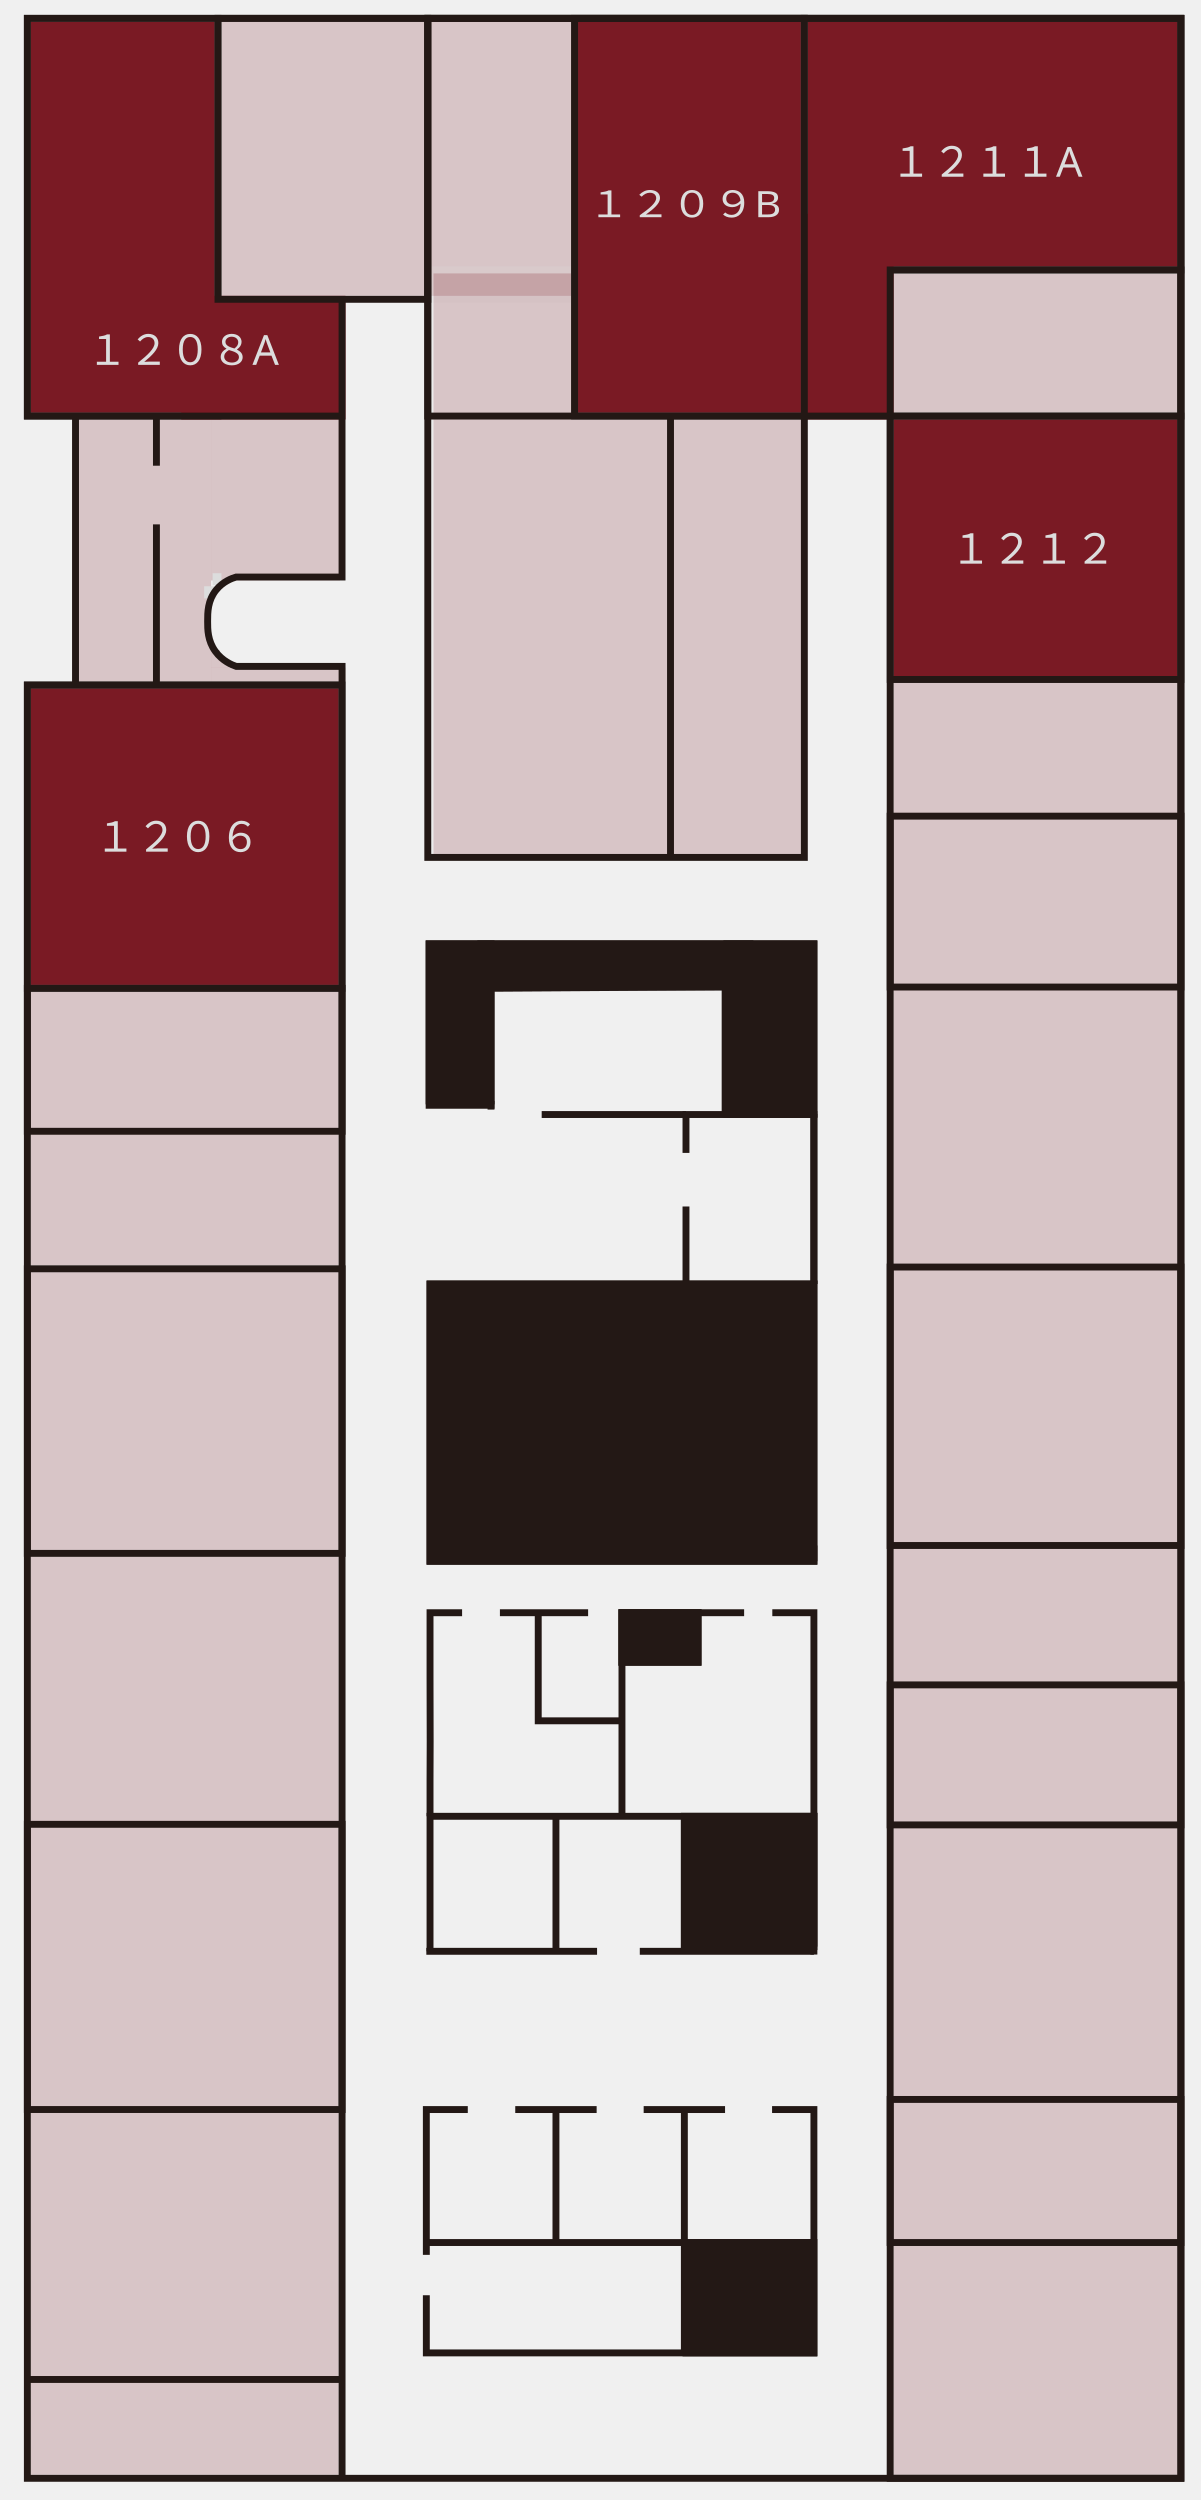
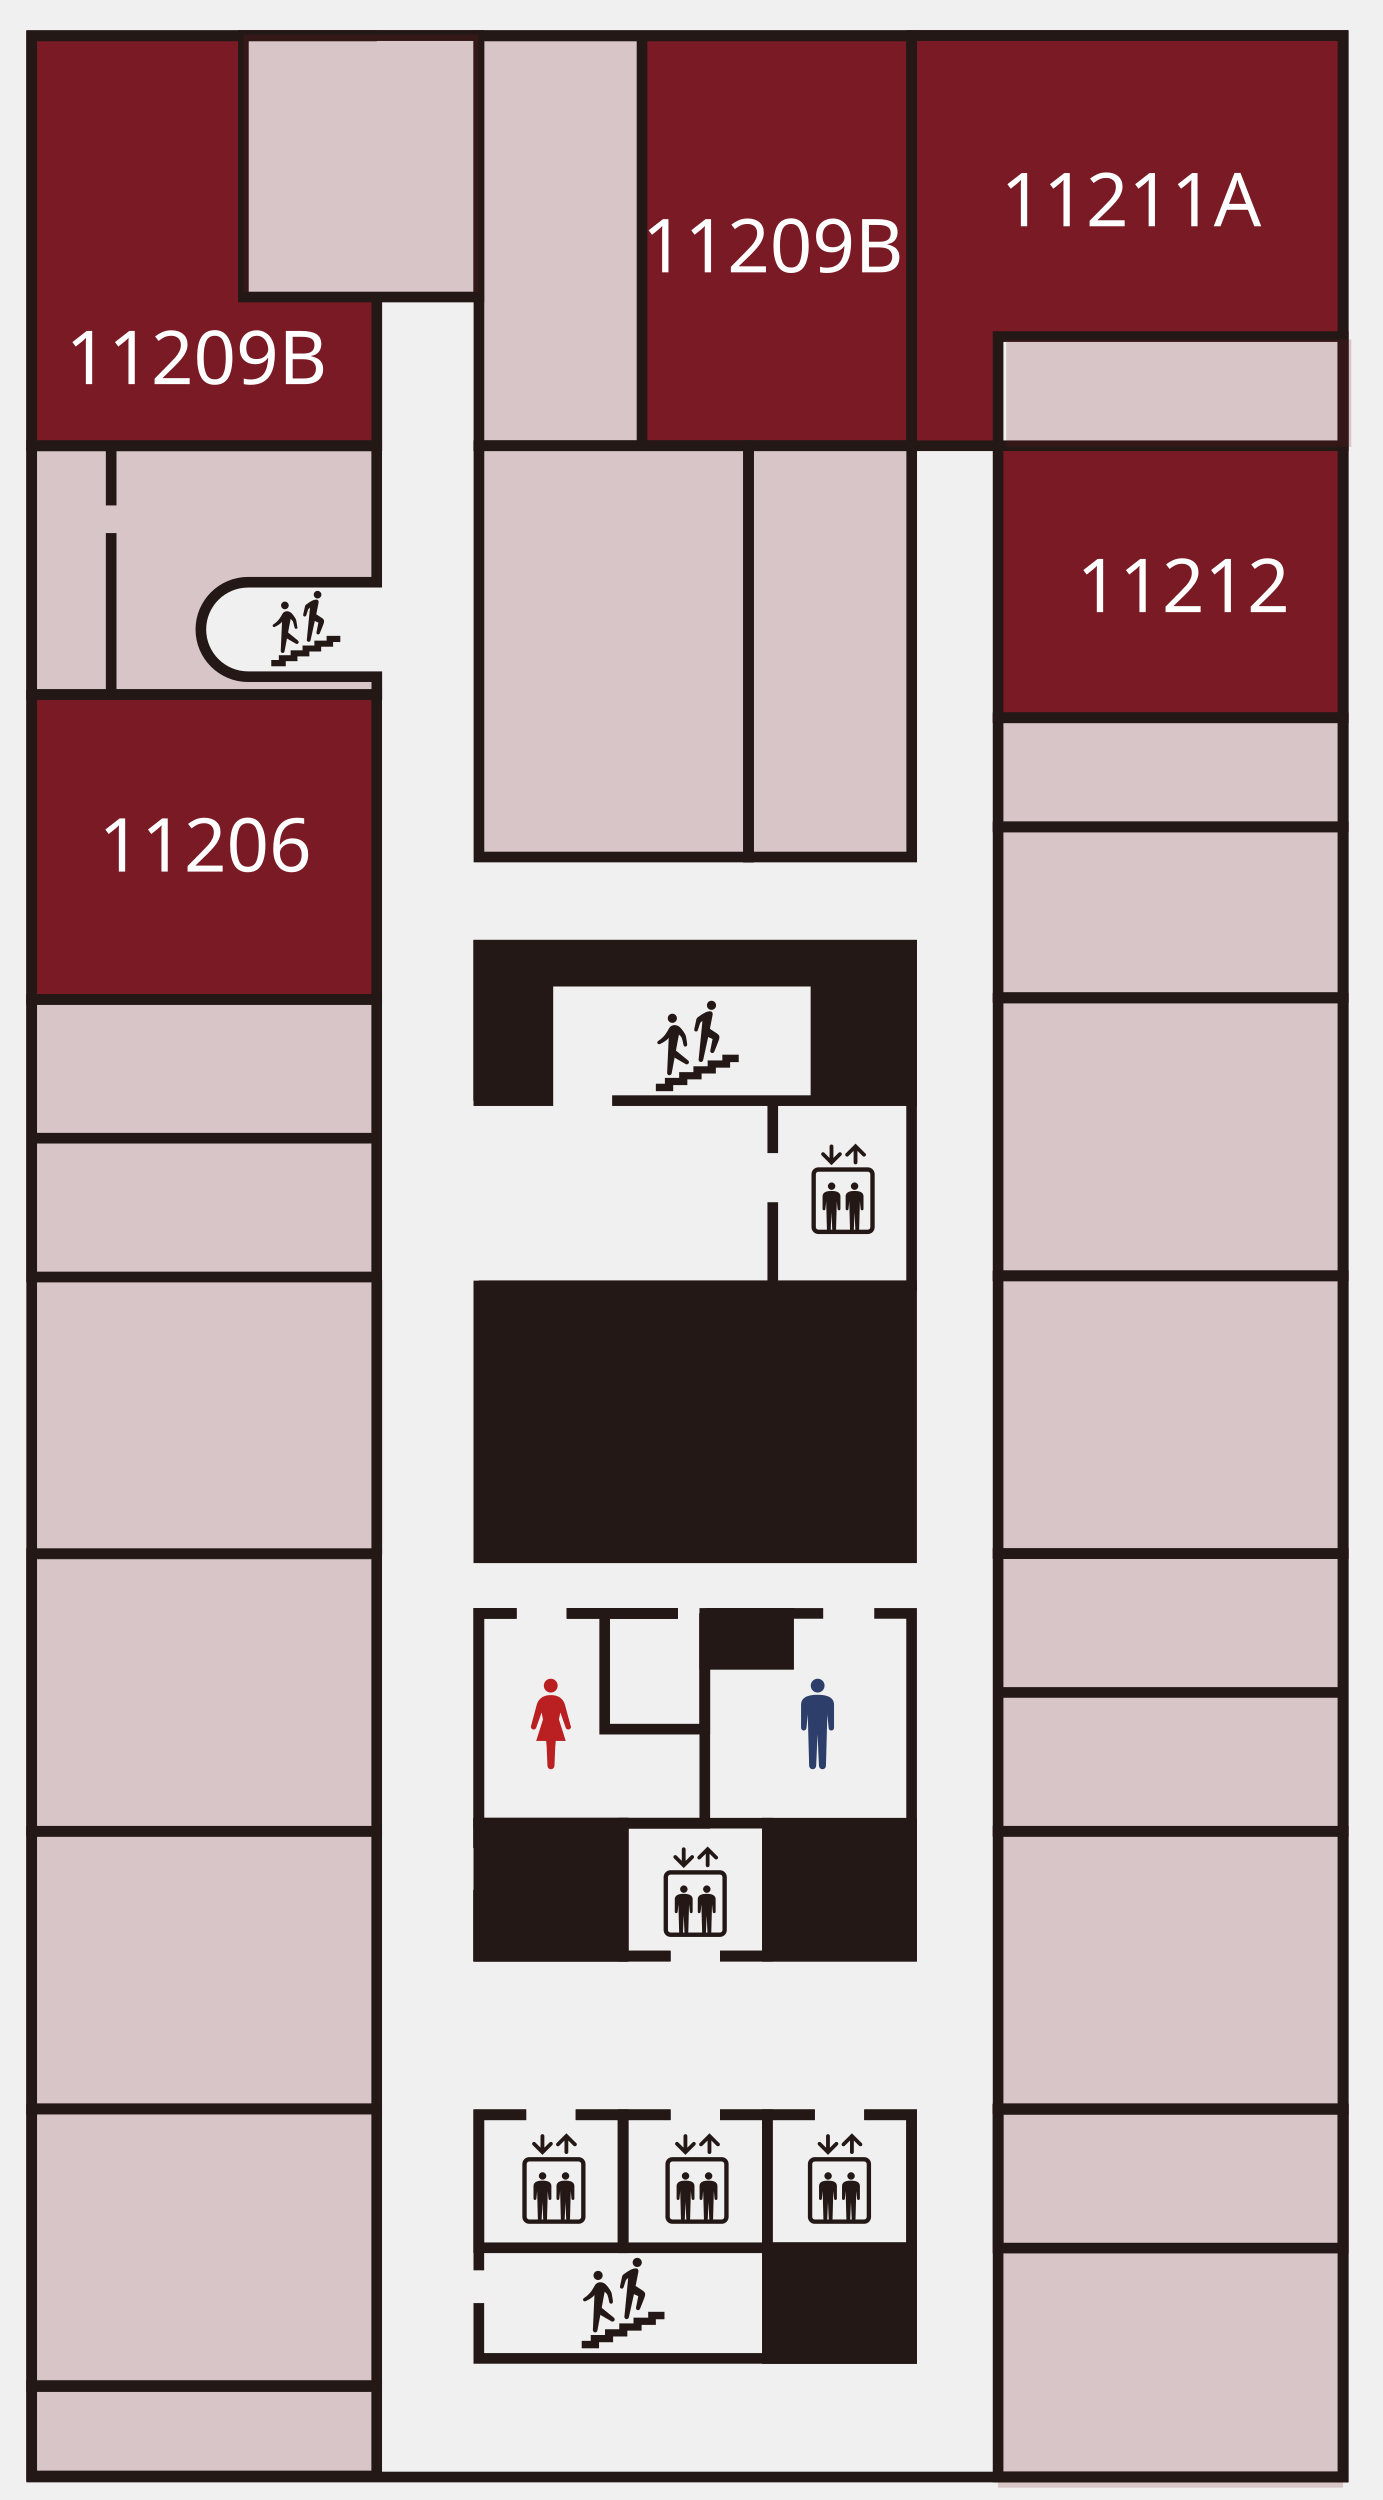
- <svg xmlns="http://www.w3.org/2000/svg" viewBox="0 0 347.62 723.67">
+ <svg xmlns="http://www.w3.org/2000/svg" viewBox="0 0 130 235">
  <defs>
    <style>
      .cls-1-1-12 {
+         font-size: 7px;
+       }
+ 
+       .cls-1-1-12, .cls-2-1-12 {
+         fill: #fff;
+         font-family: KozGoPr6N-Regular-90ms-RKSJ-H, 'Kozuka Gothic Pr6N';
+       }
+ 
+       .cls-3-1-12, .cls-4-1-12, .cls-5-1-12 {
+         stroke: #231815;
+         stroke-miterlimit: 10;
+       }
+ 
+       .cls-3-1-12, .cls-5-1-12 {
        fill: none;
      }

-       .cls-1-1-12, .cls-2-1-12, .cls-3-1-12, .cls-4-1-12, .cls-5-1-12, .cls-6-1-12, .cls-7-1-12, .cls-8-1-12, .cls-9-1-12 {
-         stroke-miterlimit: 10;
-         stroke-width: 2px;
-       }
- 
-       .cls-1-1-12, .cls-3-1-12 {
-         stroke: #231815;
-       }
- 
-       .cls-2-1-12, .cls-1-1-120-1-12, .cls-1-1-121-1-12 {
-         fill: #dcdddd;
-       }
- 
-       .cls-2-1-12, .cls-8-1-12 {
-         stroke: #dcdddd;
-       }
- 
-       .cls-1-1-120-1-12 {
-         font-size: 12px;
-       }
- 
-       .cls-1-1-120-1-12, .cls-1-1-121-1-12 {
-         font-family: KozGoPr6N-Regular-90ms-RKSJ-H, 'Kozuka Gothic Pr6N';
-       }
- 
-       .cls-3-1-12 {
+       .cls-6-1-12, .cls-7-1-12, .cls-8-1-12, .cls-9-1-12, .cls-10-1-12 {
+         stroke-width: 0px;
+       }
+ 
+       .cls-6-1-12, .cls-4-1-12 {
        fill: #231815;
      }

-       .cls-1-1-121-1-12 {
-         font-size: 10.55px;
-       }
- 
-       .cls-4-1-12, .cls-5-1-12 {
-         stroke: #7a1a24;
-       }
- 
-       .cls-4-1-12, .cls-5-1-12, .cls-6-1-12, .cls-7-1-12, .cls-8-1-12, .cls-9-1-12 {
+       .cls-7-1-12, .cls-10-1-12 {
        fill: #7a1a24;
      }

-       .cls-4-1-12, .cls-8-1-12, .cls-9-1-12 {
+       .cls-7-1-12, .cls-5-1-12 {
        opacity: .2;
      }

-       .cls-6-1-12, .cls-9-1-12 {
-         stroke: #595757;
-       }
- 
-       .cls-7-1-12 {
-         stroke: #585757;
+       .cls-8-1-12 {
+         fill: #2d3e6a;
+       }
+ 
+       .cls-9-1-12 {
+         fill: #ba1f21;
+       }
+ 
+       .cls-2-1-12 {
+         font-size: 7px;
      }
    </style>
  </defs>
-   <g id="_レイヤー_4" data-name="レイヤー 4">
-     
-   </g>
-   <g id="_レイヤー_3" data-name="レイヤー 3">
-     <rect class="cls-8-1-12" x="63.1" y="5.31" width="167.94" height="81.33" />
-     <rect class="cls-8-1-12" x="124.48" y="78.14" width="108.35" height="170.05" />
-     <rect class="cls-8-1-12" x="257.68" y="78.14" width="84.15" height="42.3" />
-     <rect class="cls-8-1-12" x="257.68" y="196.68" width="84.15" height="520.71" />
-     <rect class="cls-8-1-12" x="7.92" y="286.09" width="91.09" height="81.19" />
-     <rect class="cls-8-1-12" x="7.92" y="449.65" width="91.09" height="267.74" />
-     <rect class="cls-9-1-12" x="7.92" y="367.28" width="91.09" height="82.37" />
-     <rect class="cls-4-1-12" x="21.86" y="120.44" width="38.23" height="77.85" />
-     <rect class="cls-4-1-12" x="62.08" y="194.26" width="36.93" height="2.59" />
-     <rect class="cls-4-1-12" x="62.08" y="189.2" width=".49" height="3.11" />
-     <rect class="cls-4-1-12" x="62.08" y="120.44" width="35.33" height="46.6" />
-     <rect class="cls-4-1-12" x="64.84" y="191.73" width=".28" height=".87" transform="translate(257.15 127.18) rotate(90)" />
-     <rect class="cls-2-1-12" x="62.55" y="166.94" width=".55" height="1.46" />
-     <rect class="cls-2-1-12" x="60.09" y="170.7" width="1.51" height="1.51" />
-   </g>
  <g id="_11212" data-name="11212">
-     <rect class="cls-6-1-12" x="257.68" y="120.44" width="84.15" height="76.24" />
-     <text class="cls-1-1-120-1-12" transform="translate(275.03 163.17)">
-       <tspan x="0" y="0">１２１２</tspan>
+     <rect class="cls-10-1-12" x="93.82" y="41.9" width="32.43" height="25.58" />
+     <text class="cls-1-1-12" transform="translate(101.21 57.54)">
+       <tspan x="0" y="0">11212</tspan>
+     </text>
+   </g>
+   <g id="_11211A" data-name="11211A">
+     <polygon class="cls-10-1-12" points="85.69 3.38 85.69 41.9 93.82 41.9 93.82 31.64 126.25 31.64 126.25 3.38 85.69 3.38" />
+     <text class="cls-1-1-12" transform="translate(94.07 21.27)">
+       <tspan x="0" y="0">11211A</tspan>
+     </text>
+   </g>
+   <g id="_11209B" data-name="11209B">
+     <rect class="cls-10-1-12" x="60.35" y="3.51" width="25.35" height="38.38" />
+     <text class="cls-2-1-12" transform="translate(60.35 25.6)">
+       <tspan x="0" y="0">11209B</tspan>
+     </text>
+   </g>
+   <g id="_11208A" data-name="11208A">
+     <polygon class="cls-10-1-12" points="22.88 27.92 22.88 3.34 2.98 3.34 2.98 41.9 35.31 41.9 35.31 27.92 22.88 27.92" />
+     <text class="cls-2-1-12" transform="translate(6.18 36.11)">
+       <tspan x="0" y="0">11209B</tspan>
    </text>
  </g>
  <g id="_11206" data-name="11206">
-     <rect class="cls-6-1-12" x="7.92" y="198.29" width="91.09" height="87.8" />
-     <text class="cls-1-1-120-1-12" transform="translate(27.36 246.53)">
-       <tspan x="0" y="0">１２０６</tspan>
-     </text>
-   </g>
-   <g id="_11208A" data-name="11208A">
-     <rect class="cls-6-1-12" x="7.92" y="5.31" width="55.18" height="115.13" />
-     <rect class="cls-5-1-12" x="53.46" y="86.63" width="45.55" height="33.8" />
-     <text class="cls-1-1-120-1-12" transform="translate(25.07 105.61)">
-       <tspan x="0" y="0">１２０８A</tspan>
-     </text>
-   </g>
-   <g id="_11209B" data-name="11209B">
-     <rect class="cls-7-1-12" x="166.33" y="5.31" width="66.5" height="115.13" />
-     <text class="cls-1-1-121-1-12" transform="translate(170.24 62.87) scale(1.14 1)">
-       <tspan x="0" y="0">１２０９B</tspan>
-     </text>
-   </g>
-   <g id="_11211A" data-name="11211A">
-     <rect class="cls-7-1-12" x="232.83" y="5.31" width="109" height="72.83" />
-     <rect class="cls-5-1-12" x="232.83" y="62.87" width="24.85" height="57.56" />
-     <text class="cls-1-1-120-1-12" transform="translate(257.68 51.16)">
-       <tspan x="0" y="0">１２１１A</tspan>
-     </text>
-   </g>
-   <g id="_レイヤー_2" data-name="レイヤー 2">
-     <polyline class="cls-1-1-12" points="99.24 120.44 21.86 120.44 7.92 120.44 7.92 5.31 341.83 5.31 341.83 717.39 7.92 717.39 7.92 198.29 99.01 198.29" />
-     <rect class="cls-1-1-12" x="257.68" y="78.14" width="84.15" height="639.25" />
-     <rect class="cls-1-1-12" x="123.83" y="5.31" width="218" height="115.13" />
-     <rect class="cls-1-1-12" x="123.83" y="5.31" width="109" height="242.88" />
-     <rect class="cls-1-1-12" x="63.1" y="5.31" width="60.73" height="81.33" />
-     <path class="cls-1-1-12" d="m99.01,86.63v80.4h-30.65c-1.24.36-3.81,1.31-5.78,3.73-2.48,3.05-2.48,6.54-2.48,9.08,0,2.38,0,5.62,2.22,8.69,2.03,2.81,4.82,3.95,6.05,4.37h30.65v524.48" />
-     <line class="cls-1-1-12" x1="21.86" y1="120.44" x2="21.86" y2="198.29" />
-     <line class="cls-1-1-12" x1="45.28" y1="198.29" x2="45.28" y2="151.79" />
-     <line class="cls-1-1-12" x1="45.28" y1="134.81" x2="45.28" y2="120.44" />
-     <polyline class="cls-1-1-12" points="223.49 610.65 235.6 610.65 235.6 681.09 123.41 681.09 123.41 664.4" />
-     <line class="cls-1-1-12" x1="186.32" y1="610.65" x2="209.88" y2="610.65" />
-     <line class="cls-1-1-12" x1="149.15" y1="610.65" x2="172.71" y2="610.65" />
-     <polyline class="cls-1-1-12" points="123.41 652.71 123.41 610.65 135.41 610.65" />
-     <polyline class="cls-1-1-12" points="235.6 563.48 235.6 508.16 235.6 508.16 235.6 485.97 235.6 485.97 235.6 466.83 223.56 466.83" />
-     <line class="cls-1-1-12" x1="123.41" y1="649.14" x2="235.6" y2="649.14" />
-     <line class="cls-1-1-12" x1="198.1" y1="610.65" x2="198.1" y2="681.09" />
-     <line class="cls-1-1-12" x1="160.93" y1="610.65" x2="160.93" y2="649.14" />
-     <polyline class="cls-1-1-12" points="235.6 371.68 235.6 322.62 235.6 322.44" />
-     <line class="cls-1-1-12" x1="235.6" y1="451.93" x2="235.6" y2="447.37" />
-     <polygon class="cls-1-1-12" points="235.6 371.68 235.6 451.93 219.84 451.93 219.84 451.93 140.32 451.93 140.32 451.93 124.48 451.93 124.48 371.68 235.6 371.68" />
-     <polyline class="cls-1-1-12" points="198.57 333.73 198.57 322.62 235.6 322.62 235.6 371.68" />
-     <line class="cls-1-1-12" x1="198.57" y1="371.68" x2="198.57" y2="349.24" />
-     <polygon class="cls-1-1-12" points="235.6 273.21 235.6 322.44 209.9 322.44 209.9 285.62 142.13 286.09 142.13 304.54 142.13 304.54 142.13 319.94 124.22 319.94 124.22 273.21 235.6 273.21" />
-     <line class="cls-1-1-12" x1="198.57" y1="322.62" x2="156.8" y2="322.62" />
-     <line class="cls-1-1-12" x1="142.13" y1="321.19" x2="142.13" y2="318.69" />
-     <polyline class="cls-3-1-12" points="185.2 564.84 215.87 564.84 215.87 564.84 235.6 564.84" />
-     <polyline class="cls-1-1-12" points="235.6 565.78 235.6 525.76 124.48 525.76 124.48 564.84" />
-     <polyline class="cls-1-1-12" points="172.83 564.84 142.32 564.84 142.32 564.84 123.41 564.84" />
-     <line class="cls-1-1-12" x1="160.93" y1="525.76" x2="160.93" y2="564.84" />
-     <line class="cls-1-1-12" x1="198.1" y1="525.76" x2="198.1" y2="564.84" />
-     <polyline class="cls-1-1-12" points="215.4 466.83 180.04 466.83 180.04 525.76" />
-     <rect class="cls-1-1-12" x="180.04" y="466.83" width="22.02" height="14.34" />
-     <line class="cls-1-1-12" x1="170.24" y1="466.83" x2="144.71" y2="466.83" />
-     <polyline class="cls-1-1-12" points="133.76 466.83 124.48 466.83 124.48 485.51 124.48 485.51 124.52 504.19 124.48 515.15 124.48 525.76" />
-     <polyline class="cls-1-1-12" points="155.8 466.83 155.8 498.12 180.04 498.12" />
-     <line class="cls-1-1-12" x1="166.33" y1="5.31" x2="166.33" y2="120.44" />
-     <line class="cls-1-1-12" x1="194.09" y1="120.44" x2="194.09" y2="248.19" />
-     <rect class="cls-1-1-12" x="7.92" y="286.09" width="91.09" height="41.38" />
-     <rect class="cls-1-1-12" x="7.92" y="367.28" width="91.09" height="82.37" />
-     <rect class="cls-1-1-12" x="7.92" y="528.08" width="91.09" height="82.56" />
-     <line class="cls-1-1-12" x1="99.01" y1="688.78" x2="7.92" y2="688.78" />
-     <rect class="cls-1-1-12" x="257.68" y="607.72" width="84.15" height="41.42" />
-     <rect class="cls-1-1-12" x="257.68" y="487.72" width="84.15" height="40.53" />
-     <rect class="cls-1-1-12" x="257.68" y="366.77" width="84.15" height="80.6" />
-     <rect class="cls-1-1-12" x="257.68" y="236.25" width="84.15" height="49.47" />
-     <line class="cls-1-1-12" x1="257.68" y1="196.68" x2="341.83" y2="196.68" />
-     <rect class="cls-3-1-12" x="124.22" y="273.21" width="17.92" height="45.48" />
-     <rect class="cls-3-1-12" x="210.4" y="273.21" width="25.2" height="49.41" />
-     <rect class="cls-3-1-12" x="139.17" y="273.21" width="77.91" height="12.5" />
-     <rect class="cls-3-1-12" x="124.48" y="371.68" width="111.12" height="80.25" />
-     <rect class="cls-3-1-12" x="198.1" y="525.76" width="37.5" height="37.72" />
-     <rect class="cls-3-1-12" x="198.57" y="649.14" width="37.03" height="31.95" />
-     <rect class="cls-3-1-12" x="180.04" y="466.83" width="22.02" height="14.34" />
+     <rect class="cls-10-1-12" x="2.98" y="65.29" width="32.43" height="28.65" />
+     <text class="cls-1-1-12" transform="translate(9.28 81.93)">
+       <tspan x="0" y="0">11206</tspan>
+     </text>
+   </g>
+   <g id="_レイヤー_1" data-name="レイヤー 1">
+     <path class="cls-7-1-12" d="m35.42,67.47v-3.87h-11.56c-.17.02-.33.03-.5.03s-.34-.01-.5-.03h-.01c-2.23-.26-3.96-2.15-3.96-4.44s1.73-4.19,3.96-4.44h0s.01,0,.01,0c.17-.02.33-.03.5-.03s.34.01.5.03h11.56v-12.82H2.98v23.39" />
+     <polyline class="cls-7-1-12" points="2.98 93.44 2.98 233 35.42 233 35.42 93.44" />
+     <rect class="cls-3-1-12" x="2.98" y="224.24" width="32.43" height="8.5" />
+     <rect class="cls-7-1-12" x="93.82" y="67" width="32.43" height="166.84" />
+     <rect class="cls-7-1-12" x="45.02" y="41.9" width="40.68" height="38.93" />
+     <rect class="cls-7-1-12" x="45.02" y="3.51" width="15.34" height="38.38" />
+     <rect class="cls-3-1-12" x="85.69" y="3.34" width="40.56" height="38.56" />
+     <rect class="cls-3-1-12" x="45.02" y="41.9" width="25.34" height="38.66" />
+     <rect class="cls-3-1-12" x="22.88" y="3.34" width="22.13" height="24.58" />
+     <rect class="cls-3-1-12" x="2.98" y="65.29" width="32.43" height="28.66" />
+     <rect class="cls-3-1-12" x="2.98" y="172.14" width="32.43" height="26.1" />
+     <rect class="cls-4-1-12" x="45.01" y="120.88" width="40.68" height="25.55" />
+     <polyline class="cls-3-1-12" points="45.01 103.46 45.01 88.85 85.69 88.85 85.69 120.88 45.01 120.88" />
+     <line class="cls-3-1-12" x1="72.64" y1="113.01" x2="72.64" y2="120.88" />
+     <line class="cls-3-1-12" x1="72.64" y1="103.46" x2="72.64" y2="108.39" />
+     <polyline class="cls-4-1-12" points="57.54 103.46 76.7 103.46 76.7 92.23 51.5 92.23 51.5 103.46 45.01 103.46 45.01 88.85 85.69 88.85 85.69 103.46 57.54 103.46" />
+     <g>
+       <path class="cls-6-1-12" d="m67.31,94.5c0,.24-.19.43-.43.43s-.43-.19-.43-.43.19-.43.43-.43.43.19.43.43Z" />
+       <polygon class="cls-6-1-12" points="69.44 99.14 67.9 99.14 67.9 99.68 66.52 99.68 66.52 100.23 65.18 100.23 65.18 100.78 63.84 100.78 63.84 101.32 62.5 101.32 62.5 101.87 61.65 101.87 61.65 102.57 63.28 102.57 63.28 102 64.61 102 64.61 101.46 65.95 101.46 65.95 100.91 67.29 100.91 67.29 100.36 68.63 100.36 68.63 99.84 69.44 99.84 69.44 99.14" />
+       <path class="cls-6-1-12" d="m67.4,97.15c-.32-.21-.63-.41-.67-.44.11-.54.21-1.03.26-1.33,0,0,.04-.27-.17-.31-.3-.06-.72.17-1.2.53-.05.04-.13.1-.16.21-.03.1-.14.69-.2.94-.02.09.03.19.13.21.09.02.18-.03.21-.13.07-.21.2-.65.22-.68.02-.04.21-.19.21-.19l-.36,3.66c0,.11.09.19.19.21.12.01.22-.08.24-.2,0,0,.24-1.06.47-2.15l.41.19-.21,1.06c-.03.1.02.21.12.25.1.03.21-.02.25-.12,0,0,.37-.9.42-1.06.05-.17.18-.43-.15-.64Z" />
+       <g>
+         <path class="cls-6-1-12" d="m63.63,95.72c0,.24-.19.43-.43.43s-.43-.19-.43-.43.19-.43.43-.43.43.19.43.43Z" />
+         <path class="cls-6-1-12" d="m64.6,98.18s-.06-.47-.12-.76c-.02-.07-.04-.13-.09-.22-.17-.29-.41-.63-.63-.75-.35-.18-.69-.08-.86.2-.17.3-.39.78-1,1.18-.08.05-.14.12-.11.21.03.09.12.14.21.11.01,0,.02,0,.03-.01.13-.06.65-.3.83-.59l-.15,3.28c-.01.12.07.23.19.25.12.01.22-.08.24-.2l.68-3.63s.22.18.27.33c.04.1.11.39.16.65,0,0,0,0,0,0,.02.1.1.16.19.15.09-.01.16-.1.15-.19Z" />
+         <path class="cls-6-1-12" d="m64.68,99.68l-1.21-.98-.1.7,1.06.61c.09.07.22.05.29-.04.07-.09.05-.22-.04-.29Z" />
+       </g>
+     </g>
+     <g>
+       <g>
+         <path class="cls-6-1-12" d="m78.52,111.5c0,.2-.16.35-.35.35s-.35-.16-.35-.35.16-.35.35-.35.35.16.35.35Z" />
+         <path class="cls-6-1-12" d="m78.16,111.95c-.25,0-.84.02-.84.51v1.17c0,.08.06.14.13.14.08,0,.14-.06.14-.13l.07-.71.07,2.64c0,.1.08.18.18.18s.18-.08.18-.18l.07-1.62.07,1.62c0,.1.08.18.18.18s.18-.08.18-.18l.07-2.64.07.71c0,.08.07.13.14.13.08,0,.13-.07.13-.14v-1.17c0-.49-.59-.51-.84-.51Z" />
+       </g>
+       <g>
+         <path class="cls-6-1-12" d="m80.68,111.5c0,.2-.16.35-.35.35s-.35-.16-.35-.35.16-.35.35-.35.35.16.35.35Z" />
+         <path class="cls-6-1-12" d="m80.33,111.95c-.25,0-.84.02-.84.51v1.17c0,.08.06.14.13.14.08,0,.14-.06.14-.13l.07-.71.07,2.64c0,.1.08.18.18.18s.18-.08.18-.18l.07-1.62.07,1.62c0,.1.08.18.18.18s.18-.08.18-.18l.07-2.64.07.71c0,.08.07.13.14.13.08,0,.13-.07.13-.14v-1.17c0-.49-.59-.51-.84-.51Z" />
+       </g>
+       <path class="cls-6-1-12" d="m81.57,116h-4.64c-.36,0-.65-.29-.65-.65v-4.97c0-.36.29-.65.65-.65h4.64c.36,0,.65.29.65.65v4.97c0,.36-.29.65-.65.65Zm-4.64-5.86c-.13,0-.24.11-.24.24v4.97c0,.13.11.24.24.24h4.64c.13,0,.24-.11.24-.24v-4.97c0-.13-.11-.24-.24-.24h-4.64Z" />
+       <path class="cls-6-1-12" d="m81.34,108.42l-.79-.79h0s-.13-.13-.13-.13l-.13.13h0s-.79.79-.79.79c-.07.07-.07.18,0,.25.07.07.18.07.25,0l.49-.49v1.09c0,.1.08.18.18.18s.18-.08.18-.18v-1.09s.49.49.49.49c.04.04.08.05.13.05s.09-.02.13-.05c.07-.07.07-.18,0-.25Z" />
+       <path class="cls-6-1-12" d="m79.08,108.36c-.07-.07-.18-.07-.25,0l-.49.49v-1.09c0-.1-.08-.18-.18-.18s-.18.08-.18.18v1.09s-.49-.49-.49-.49c-.07-.07-.18-.07-.25,0-.07.07-.07.18,0,.25l.79.79h0s.13.13.13.13l.13-.13h0s.79-.79.79-.79c.07-.07.07-.18,0-.25Z" />
+     </g>
+     <rect class="cls-3-1-12" x="45.02" y="3.38" width="40.68" height="38.52" />
+     <line class="cls-3-1-12" x1="60.35" y1="3.24" x2="60.35" y2="41.9" />
+     <polyline class="cls-3-1-12" points="82.18 151.66 85.69 151.66 85.69 183.87 67.68 183.87" />
+     <line class="cls-3-1-12" x1="66.25" y1="151.66" x2="77.38" y2="151.66" />
+     <line class="cls-3-1-12" x1="53.27" y1="151.66" x2="63.73" y2="151.66" />
+     <polyline class="cls-3-1-12" points="45.01 173.7 45.01 151.66 48.56 151.66" />
+     <polyline class="cls-3-1-12" points="63.03 183.87 45.01 183.87 45.01 177.65" />
+     <polyline class="cls-3-1-12" points="63.73 151.66 56.84 151.66 56.84 162.54 66.25 162.54 66.25 151.66" />
+     <line class="cls-3-1-12" x1="63.73" y1="151.66" x2="53.27" y2="151.66" />
+     <polyline class="cls-3-1-12" points="48.56 151.66 45.01 151.66 45.01 171.38 66.25 171.38 66.25 151.66" />
+     <rect class="cls-4-1-12" x="66.25" y="151.66" width="7.88" height="4.79" />
+     <polyline class="cls-3-1-12" points="67.68 183.87 72.13 183.87 72.13 171.38 58.57 171.38 58.57 183.87 63.03 183.87" />
+     <polyline class="cls-3-1-12" points="45.01 177.65 45.01 183.87 58.57 183.87 58.57 171.38 45.01 171.38 45.01 173.7" />
+     <rect class="cls-4-1-12" x="72.13" y="171.38" width="13.56" height="12.5" />
+     <g>
+       <path class="cls-8-1-12" d="m77.51,158.45c0,.36-.29.65-.65.65s-.65-.29-.65-.65.29-.65.65-.65.65.29.65.65Z" />
+       <path class="cls-8-1-12" d="m76.85,159.31c-.46,0-1.55.04-1.55.94v2.15c0,.14.1.26.24.27.14,0,.26-.1.27-.24l.12-1.3.13,4.85c0,.18.15.33.33.33s.33-.15.33-.33l.13-2.98.13,2.98c0,.18.15.33.33.33s.33-.15.33-.33l.13-4.85.12,1.3c0,.14.13.25.27.24s.25-.13.24-.27v-2.15c0-.9-1.09-.94-1.55-.94Z" />
+     </g>
+     <g>
+       <path class="cls-9-1-12" d="m51.77,159.1c.36,0,.65-.29.65-.65s-.29-.65-.65-.65-.65.29-.65.65.29.65.65.65Z" />
+       <path class="cls-9-1-12" d="m53.64,162.23l-.51-1.89c-.21-.87-.89-1-1.35-1s-1.14.13-1.35,1l-.51,1.89c-.05.13.02.28.15.33.13.05.28-.02.33-.15l.51-1.44.13.66-.64,2.02h.94s.05.63.05.63l.07,1.7c0,.18.15.33.33.33s.33-.15.33-.33l.07-1.7.05-.63h.94s-.64-2.02-.64-2.02l.13-.66.51,1.44c.05.13.2.2.33.15.13-.05.2-.2.15-.33Z" />
+     </g>
+     <g>
+       <g>
+         <path class="cls-6-1-12" d="m64.63,177.58c0,.2-.16.35-.35.35s-.35-.16-.35-.35.16-.35.35-.35.35.16.35.35Z" />
+         <path class="cls-6-1-12" d="m64.27,178.02c-.25,0-.84.02-.84.51v1.17c0,.08.06.14.13.14.08,0,.14-.06.14-.13l.07-.71.07,2.64c0,.1.08.18.18.18s.18-.08.18-.18l.07-1.62.07,1.62c0,.1.08.18.18.18s.18-.08.18-.18l.07-2.64.07.71c0,.08.07.13.14.13.08,0,.13-.07.13-.14v-1.17c0-.49-.59-.51-.84-.51Z" />
+       </g>
+       <g>
+         <path class="cls-6-1-12" d="m66.79,177.58c0,.2-.16.35-.35.35s-.35-.16-.35-.35.16-.35.35-.35.35.16.35.35Z" />
+         <path class="cls-6-1-12" d="m66.43,178.02c-.25,0-.84.02-.84.51v1.17c0,.08.06.14.13.14.08,0,.14-.06.14-.13l.07-.71.07,2.64c0,.1.08.18.18.18s.18-.08.18-.18l.07-1.62.07,1.62c0,.1.08.18.18.18s.18-.08.18-.18l.07-2.64.07.71c0,.08.07.13.14.13.08,0,.13-.07.13-.14v-1.17c0-.49-.59-.51-.84-.51Z" />
+       </g>
+       <path class="cls-6-1-12" d="m67.67,182.07h-4.64c-.36,0-.65-.29-.65-.65v-4.97c0-.36.29-.65.65-.65h4.64c.36,0,.65.29.65.65v4.97c0,.36-.29.65-.65.65Zm-4.64-5.86c-.13,0-.24.11-.24.24v4.97c0,.13.11.24.24.24h4.64c.13,0,.24-.11.24-.24v-4.97c0-.13-.11-.24-.24-.24h-4.64Z" />
+       <path class="cls-6-1-12" d="m67.44,174.49l-.79-.79h0s-.13-.13-.13-.13l-.13.13h0s-.79.79-.79.79c-.07.07-.07.18,0,.25.07.07.18.07.25,0l.49-.49v1.09c0,.1.08.18.18.18s.18-.08.18-.18v-1.09s.49.49.49.49c.04.04.08.05.13.05s.09-.02.13-.05c.07-.07.07-.18,0-.25Z" />
+       <path class="cls-6-1-12" d="m65.19,174.43c-.07-.07-.18-.07-.25,0l-.49.49v-1.09c0-.1-.08-.18-.18-.18s-.18.08-.18.18v1.09s-.49-.49-.49-.49c-.07-.07-.18-.07-.25,0-.07.07-.07.18,0,.25l.79.79h0s.13.13.13.13l.13-.13h0s.79-.79.79-.79c.07-.07.07-.18,0-.25Z" />
+     </g>
+     <polyline class="cls-3-1-12" points="45.01 213.41 45.01 198.79 49.46 198.79" />
+     <polyline class="cls-3-1-12" points="81.24 198.79 85.69 198.79 85.69 221.69 45.01 221.69 45.01 216.49" />
+     <line class="cls-3-1-12" x1="67.68" y1="198.79" x2="76.59" y2="198.79" />
+     <line class="cls-3-1-12" x1="54.12" y1="198.79" x2="63.03" y2="198.79" />
+     <polyline class="cls-3-1-12" points="49.46 198.79 45.01 198.79 45.01 211.29 58.57 211.29 58.57 198.79 54.12 198.79" />
+     <polyline class="cls-3-1-12" points="63.03 198.79 58.57 198.79 58.57 211.29 72.13 211.29 72.13 198.79 67.68 198.79" />
+     <polyline class="cls-3-1-12" points="76.59 198.79 72.13 198.79 72.13 211.29 85.69 211.29 85.69 198.79 81.24 198.79" />
+     <rect class="cls-4-1-12" x="72.13" y="211.29" width="13.56" height="10.41" />
+     <g>
+       <g>
+         <path class="cls-6-1-12" d="m51.35,204.54c0,.2-.16.35-.35.35s-.35-.16-.35-.35.16-.35.35-.35.35.16.35.35Z" />
+         <path class="cls-6-1-12" d="m50.99,204.98c-.25,0-.84.02-.84.51v1.17c0,.08.06.14.13.14.08,0,.14-.06.14-.13l.07-.71.07,2.64c0,.1.08.18.18.18s.18-.08.18-.18l.07-1.62.07,1.62c0,.1.08.18.18.18s.18-.08.18-.18l.07-2.64.07.71c0,.08.07.13.14.13.08,0,.13-.07.13-.14v-1.17c0-.49-.59-.51-.84-.51Z" />
+       </g>
+       <g>
+         <path class="cls-6-1-12" d="m53.51,204.54c0,.2-.16.35-.35.35s-.35-.16-.35-.35.16-.35.35-.35.35.16.35.35Z" />
+         <path class="cls-6-1-12" d="m53.15,204.98c-.25,0-.84.02-.84.51v1.17c0,.08.06.14.13.14.08,0,.14-.06.14-.13l.07-.71.07,2.64c0,.1.08.18.18.18s.18-.08.18-.18l.07-1.62.07,1.62c0,.1.08.18.18.18s.18-.08.18-.18l.07-2.64.07.71c0,.08.07.13.14.13.08,0,.13-.07.13-.14v-1.17c0-.49-.59-.51-.84-.51Z" />
+       </g>
+       <path class="cls-6-1-12" d="m54.39,209.04h-4.64c-.36,0-.65-.29-.65-.65v-4.97c0-.36.29-.65.65-.65h4.64c.36,0,.65.29.65.65v4.97c0,.36-.29.65-.65.65Zm-4.64-5.86c-.13,0-.24.11-.24.24v4.97c0,.13.11.24.24.24h4.64c.13,0,.24-.11.24-.24v-4.97c0-.13-.11-.24-.24-.24h-4.64Z" />
+       <path class="cls-6-1-12" d="m54.16,201.45l-.79-.79h0s-.13-.13-.13-.13l-.13.13h0s-.79.79-.79.79c-.07.07-.07.18,0,.25.07.07.18.07.25,0l.49-.49v1.09c0,.1.08.18.18.18s.18-.08.18-.18v-1.09s.49.49.49.49c.04.04.08.05.13.05s.09-.02.13-.05c.07-.07.07-.18,0-.25Z" />
+       <path class="cls-6-1-12" d="m51.91,201.39c-.07-.07-.18-.07-.25,0l-.49.49v-1.09c0-.1-.08-.18-.18-.18s-.18.08-.18.18v1.09s-.49-.49-.49-.49c-.07-.07-.18-.07-.25,0-.07.07-.07.18,0,.25l.79.79h0s.13.13.13.13l.13-.13h0s.79-.79.79-.79c.07-.07.07-.18,0-.25Z" />
+     </g>
+     <g>
+       <g>
+         <path class="cls-6-1-12" d="m64.79,204.54c0,.2-.16.35-.35.35s-.35-.16-.35-.35.16-.35.35-.35.35.16.35.35Z" />
+         <path class="cls-6-1-12" d="m64.44,204.98c-.25,0-.84.02-.84.51v1.17c0,.08.06.14.13.14.08,0,.14-.06.14-.13l.07-.71.07,2.64c0,.1.08.18.18.18s.18-.08.18-.18l.07-1.62.07,1.62c0,.1.08.18.18.18s.18-.08.18-.18l.07-2.64.07.71c0,.08.07.13.14.13.08,0,.13-.07.13-.14v-1.17c0-.49-.59-.51-.84-.51Z" />
+       </g>
+       <g>
+         <path class="cls-6-1-12" d="m66.96,204.54c0,.2-.16.35-.35.35s-.35-.16-.35-.35.16-.35.35-.35.35.16.35.35Z" />
+         <path class="cls-6-1-12" d="m66.6,204.98c-.25,0-.84.02-.84.51v1.17c0,.08.06.14.13.14.08,0,.14-.06.14-.13l.07-.71.07,2.64c0,.1.08.18.18.18s.18-.08.18-.18l.07-1.62.07,1.62c0,.1.08.18.18.18s.18-.08.18-.18l.07-2.64.07.71c0,.08.07.13.14.13.08,0,.13-.07.13-.14v-1.17c0-.49-.59-.51-.84-.51Z" />
+       </g>
+       <path class="cls-6-1-12" d="m67.84,209.04h-4.64c-.36,0-.65-.29-.65-.65v-4.97c0-.36.29-.65.65-.65h4.64c.36,0,.65.29.65.65v4.97c0,.36-.29.65-.65.65Zm-4.64-5.86c-.13,0-.24.11-.24.24v4.97c0,.13.11.24.24.24h4.64c.13,0,.24-.11.24-.24v-4.97c0-.13-.11-.24-.24-.24h-4.64Z" />
+       <path class="cls-6-1-12" d="m67.61,201.45l-.79-.79h0s-.13-.13-.13-.13l-.13.13h0s-.79.79-.79.79c-.07.07-.07.18,0,.25.07.07.18.07.25,0l.49-.49v1.09c0,.1.08.18.18.18s.18-.08.18-.18v-1.09s.49.49.49.49c.04.04.08.05.13.05s.09-.02.13-.05c.07-.07.07-.18,0-.25Z" />
+       <path class="cls-6-1-12" d="m65.35,201.39c-.07-.07-.18-.07-.25,0l-.49.49v-1.09c0-.1-.08-.18-.18-.18s-.18.08-.18.18v1.09s-.49-.49-.49-.49c-.07-.07-.18-.07-.25,0-.07.07-.07.18,0,.25l.79.79h0s.13.13.13.13l.13-.13h0s.79-.79.79-.79c.07-.07.07-.18,0-.25Z" />
+     </g>
+     <g>
+       <g>
+         <path class="cls-6-1-12" d="m78.19,204.54c0,.2-.16.35-.35.35s-.35-.16-.35-.35.16-.35.35-.35.35.16.35.35Z" />
+         <path class="cls-6-1-12" d="m77.83,204.98c-.25,0-.84.02-.84.51v1.17c0,.08.06.14.13.14.08,0,.14-.06.14-.13l.07-.71.07,2.64c0,.1.08.18.18.18s.18-.08.18-.18l.07-1.62.07,1.62c0,.1.08.18.18.18s.18-.08.18-.18l.07-2.64.07.71c0,.08.07.13.14.13.08,0,.13-.07.13-.14v-1.17c0-.49-.59-.51-.84-.51Z" />
+       </g>
+       <g>
+         <path class="cls-6-1-12" d="m80.35,204.54c0,.2-.16.35-.35.35s-.35-.16-.35-.35.16-.35.35-.35.35.16.35.35Z" />
+         <path class="cls-6-1-12" d="m79.99,204.98c-.25,0-.84.02-.84.51v1.17c0,.08.06.14.13.14.08,0,.14-.06.14-.13l.07-.71.07,2.64c0,.1.08.18.18.18s.18-.08.18-.18l.07-1.62.07,1.62c0,.1.08.18.18.18s.18-.08.18-.18l.07-2.64.07.71c0,.08.07.13.14.13.08,0,.13-.07.13-.14v-1.17c0-.49-.59-.51-.84-.51Z" />
+       </g>
+       <path class="cls-6-1-12" d="m81.23,209.04h-4.64c-.36,0-.65-.29-.65-.65v-4.97c0-.36.29-.65.65-.65h4.64c.36,0,.65.29.65.65v4.97c0,.36-.29.65-.65.65Zm-4.64-5.86c-.13,0-.24.11-.24.24v4.97c0,.13.11.24.24.24h4.64c.13,0,.24-.11.24-.24v-4.97c0-.13-.11-.24-.24-.24h-4.64Z" />
+       <path class="cls-6-1-12" d="m81,201.45l-.79-.79h0s-.13-.13-.13-.13l-.13.13h0s-.79.79-.79.79c-.07.07-.07.18,0,.25.07.07.18.07.25,0l.49-.49v1.09c0,.1.08.18.18.18s.18-.08.18-.18v-1.09s.49.49.49.49c.04.04.08.05.13.05s.09-.02.13-.05c.07-.07.07-.18,0-.25Z" />
+       <path class="cls-6-1-12" d="m78.75,201.39c-.07-.07-.18-.07-.25,0l-.49.49v-1.09c0-.1-.08-.18-.18-.18s-.18.08-.18.18v1.09s-.49-.49-.49-.49c-.07-.07-.18-.07-.25,0-.07.07-.07.18,0,.25l.79.79h0s.13.13.13.13l.13-.13h0s.79-.79.79-.79c.07-.07.07-.18,0-.25Z" />
+     </g>
+     <g>
+       <path class="cls-6-1-12" d="m60.33,212.67c0,.24-.19.43-.43.43s-.43-.19-.43-.43.19-.43.43-.43.43.19.43.43Z" />
+       <polygon class="cls-6-1-12" points="62.46 217.31 60.93 217.31 60.93 217.86 59.55 217.86 59.55 218.4 58.21 218.4 58.21 218.95 56.87 218.95 56.87 219.49 55.53 219.49 55.53 220.04 54.68 220.04 54.68 220.74 56.31 220.74 56.31 220.17 57.63 220.17 57.63 219.63 58.97 219.63 58.97 219.08 60.31 219.08 60.31 218.54 61.65 218.54 61.65 218.01 62.46 218.01 62.46 217.31" />
+       <path class="cls-6-1-12" d="m60.42,215.32c-.32-.21-.63-.41-.67-.44.11-.54.21-1.03.26-1.33,0,0,.04-.27-.17-.31-.3-.06-.72.17-1.2.53-.05.04-.13.1-.16.21-.03.1-.14.69-.2.94-.02.09.03.19.13.21.09.02.18-.03.21-.13.07-.21.2-.65.22-.68.02-.04.21-.19.21-.19l-.36,3.66c0,.11.09.19.19.21.12.01.22-.08.24-.2,0,0,.24-1.06.47-2.15l.41.19-.21,1.06c-.03.1.02.21.12.25.1.03.21-.02.25-.12,0,0,.37-.9.42-1.06.05-.17.18-.43-.15-.64Z" />
+       <g>
+         <path class="cls-6-1-12" d="m56.65,213.89c0,.24-.19.43-.43.43s-.43-.19-.43-.43.19-.43.43-.43.43.19.43.43Z" />
+         <path class="cls-6-1-12" d="m57.62,216.35s-.06-.47-.12-.76c-.02-.07-.04-.13-.09-.22-.17-.29-.41-.63-.63-.75-.35-.18-.69-.08-.86.2-.17.3-.39.78-1,1.18-.08.05-.14.12-.11.21.03.09.12.14.21.11.01,0,.02,0,.03-.01.13-.06.65-.3.83-.59l-.15,3.28c-.01.12.07.23.19.25.12.01.22-.08.24-.2l.68-3.63s.22.18.27.33c.04.1.11.39.16.65,0,0,0,0,0,0,.02.1.1.16.19.15.09-.01.16-.1.15-.19Z" />
+         <path class="cls-6-1-12" d="m57.7,217.86l-1.21-.98-.1.7,1.06.61c.09.07.22.05.29-.04.07-.09.05-.22-.04-.29Z" />
+       </g>
+     </g>
+     <rect class="cls-3-1-12" x="2.98" y="3.34" width="123.27" height="229.5" />
+     <rect class="cls-3-1-12" x="93.82" y="198.24" width="32.43" height="34.59" />
+     <rect class="cls-3-1-12" x="93.82" y="172.14" width="32.43" height="26.1" />
+     <rect class="cls-3-1-12" x="2.98" y="146.04" width="32.43" height="26.1" />
+     <rect class="cls-3-1-12" x="93.82" y="146.04" width="32.43" height="26.1" />
+     <rect class="cls-5-1-12" x="2.98" y="120.04" width="32.43" height="26.1" />
+     <rect class="cls-3-1-12" x="93.82" y="119.94" width="32.43" height="26.1" />
+     <rect class="cls-3-1-12" x="2.98" y="93.94" width="32.43" height="26.1" />
+     <rect class="cls-3-1-12" x="93.82" y="93.82" width="32.43" height="26.1" />
+     <line class="cls-3-1-12" x1="2.98" y1="106.99" x2="35.42" y2="106.99" />
+     <rect class="cls-3-1-12" x="93.82" y="77.73" width="32.43" height="16.04" />
+     <rect class="cls-3-1-12" x="93.82" y="67.47" width="32.43" height="10.26" />
+     <polyline class="cls-3-1-12" points="35.42 27.67 35.42 41.9 2.98 41.9 2.98 3.38 35.42 3.38" />
+     <rect class="cls-3-1-12" x="93.82" y="31.64" width="32.43" height="35.83" />
+     <rect class="cls-3-1-12" x="2.98" y="198.24" width="32.43" height="26.1" />
+     <rect class="cls-3-1-12" x="93.82" y="198.27" width="32.43" height="13.05" />
+     <line class="cls-3-1-12" x1="93.82" y1="159.09" x2="126.25" y2="159.09" />
+     <rect class="cls-3-1-12" x="70.36" y="41.9" width="15.34" height="38.66" />
+     <line class="cls-3-1-12" x1="10.45" y1="50.11" x2="10.45" y2="65.29" />
+     <line class="cls-3-1-12" x1="10.45" y1="41.9" x2="10.45" y2="47.51" />
+     <path class="cls-3-1-12" d="m35.42,63.61v1.69H2.98v-23.39h32.43v12.82h-12.09c-2.45,0-4.44,1.99-4.44,4.44s1.99,4.44,4.44,4.44h12.09Z" />
+     <g>
+       <path class="cls-6-1-12" d="m30.21,55.9c0,.2-.16.36-.36.36s-.36-.16-.36-.36.16-.36.36-.36.36.16.36.36Z" />
+       <polygon class="cls-6-1-12" points="31.99 59.77 30.7 59.77 30.7 60.22 29.55 60.22 29.55 60.68 28.44 60.68 28.44 61.13 27.32 61.13 27.32 61.59 26.21 61.59 26.21 62.04 25.5 62.04 25.5 62.63 26.86 62.63 26.86 62.15 27.96 62.15 27.96 61.7 29.08 61.7 29.08 61.24 30.19 61.24 30.19 60.79 31.31 60.79 31.31 60.35 31.99 60.35 31.99 59.77" />
+       <path class="cls-6-1-12" d="m30.29,58.11c-.26-.17-.52-.34-.56-.37.09-.45.18-.86.22-1.11,0,0,.03-.22-.15-.26-.25-.05-.6.14-1,.44-.04.03-.11.09-.13.18-.02.08-.12.57-.17.78-.02.08.03.16.11.18.08.02.15-.03.18-.11.06-.17.17-.54.18-.57.02-.03.17-.16.17-.16l-.3,3.05c0,.09.07.16.16.17.1.01.19-.06.2-.17,0,0,.2-.88.39-1.79l.34.16-.18.89c-.03.09.02.18.1.21.09.03.18-.02.21-.1,0,0,.31-.75.35-.88.04-.14.15-.36-.12-.54Z" />
+       <g>
+         <path class="cls-6-1-12" d="m27.14,56.91c0,.2-.16.36-.36.36s-.36-.16-.36-.36.16-.36.36-.36.36.16.36.36Z" />
+         <path class="cls-6-1-12" d="m27.95,58.97s-.05-.39-.1-.64c-.01-.06-.03-.11-.07-.18-.14-.24-.34-.53-.52-.62-.29-.15-.58-.06-.71.17-.14.25-.33.65-.83.98-.07.04-.11.1-.09.17.02.07.1.11.17.09,0,0,.02,0,.02-.01.11-.05.54-.25.69-.49l-.12,2.74c-.01.1.06.19.16.2.1.01.19-.06.2-.17l.57-3.03s.18.15.23.27c.03.08.09.32.14.54,0,0,0,0,0,0,.02.08.08.13.16.12.08-.01.13-.08.12-.16Z" />
+         <path class="cls-6-1-12" d="m28.02,60.22l-1.01-.82-.09.59.88.51c.08.06.19.04.24-.03.06-.08.04-.19-.03-.24Z" />
+       </g>
+     </g>
+     <rect class="cls-4-1-12" x="45.01" y="171.38" width="13.56" height="12.5" />
+     <rect class="cls-7-1-12" x="94.59" y="31.92" width="32.43" height="10.08" />
+     <rect class="cls-7-1-12" x="22.88" y="3.24" width="22.09" height="24.21" />
+     <line class="cls-4-1-12" x1="35.42" y1="120.36" x2="35.42" y2="146.14" />
  </g>
</svg>
